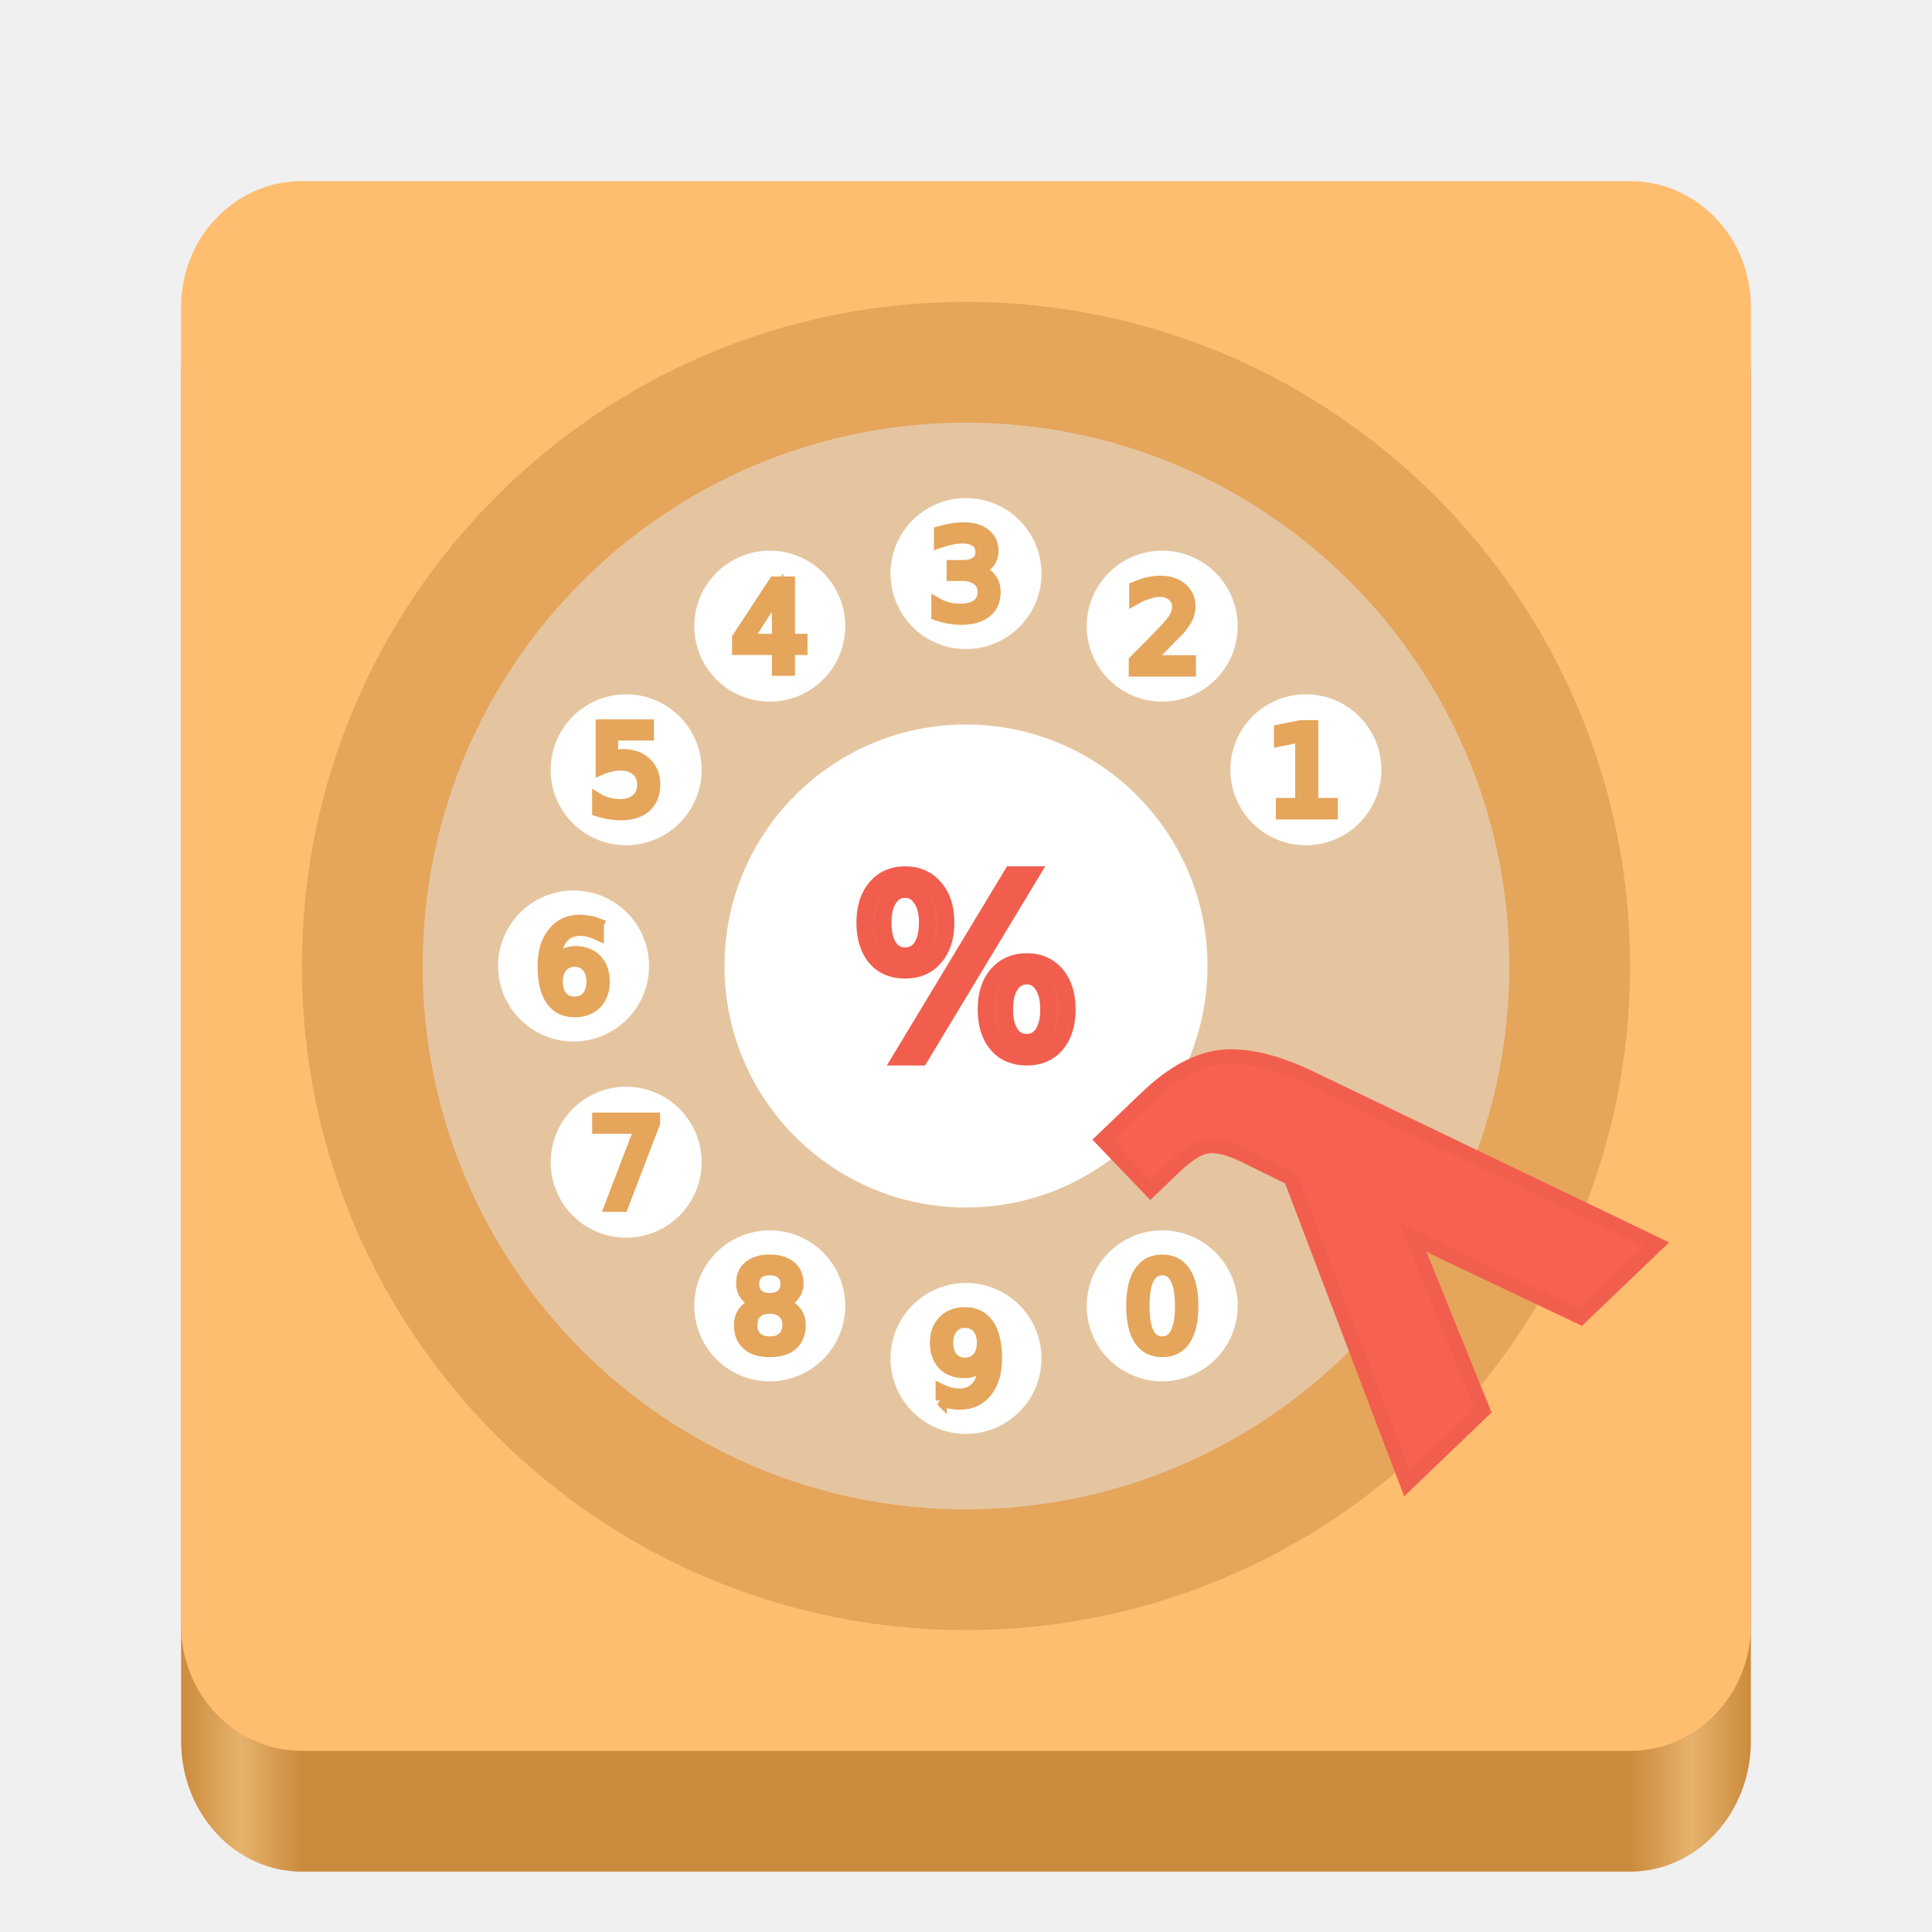
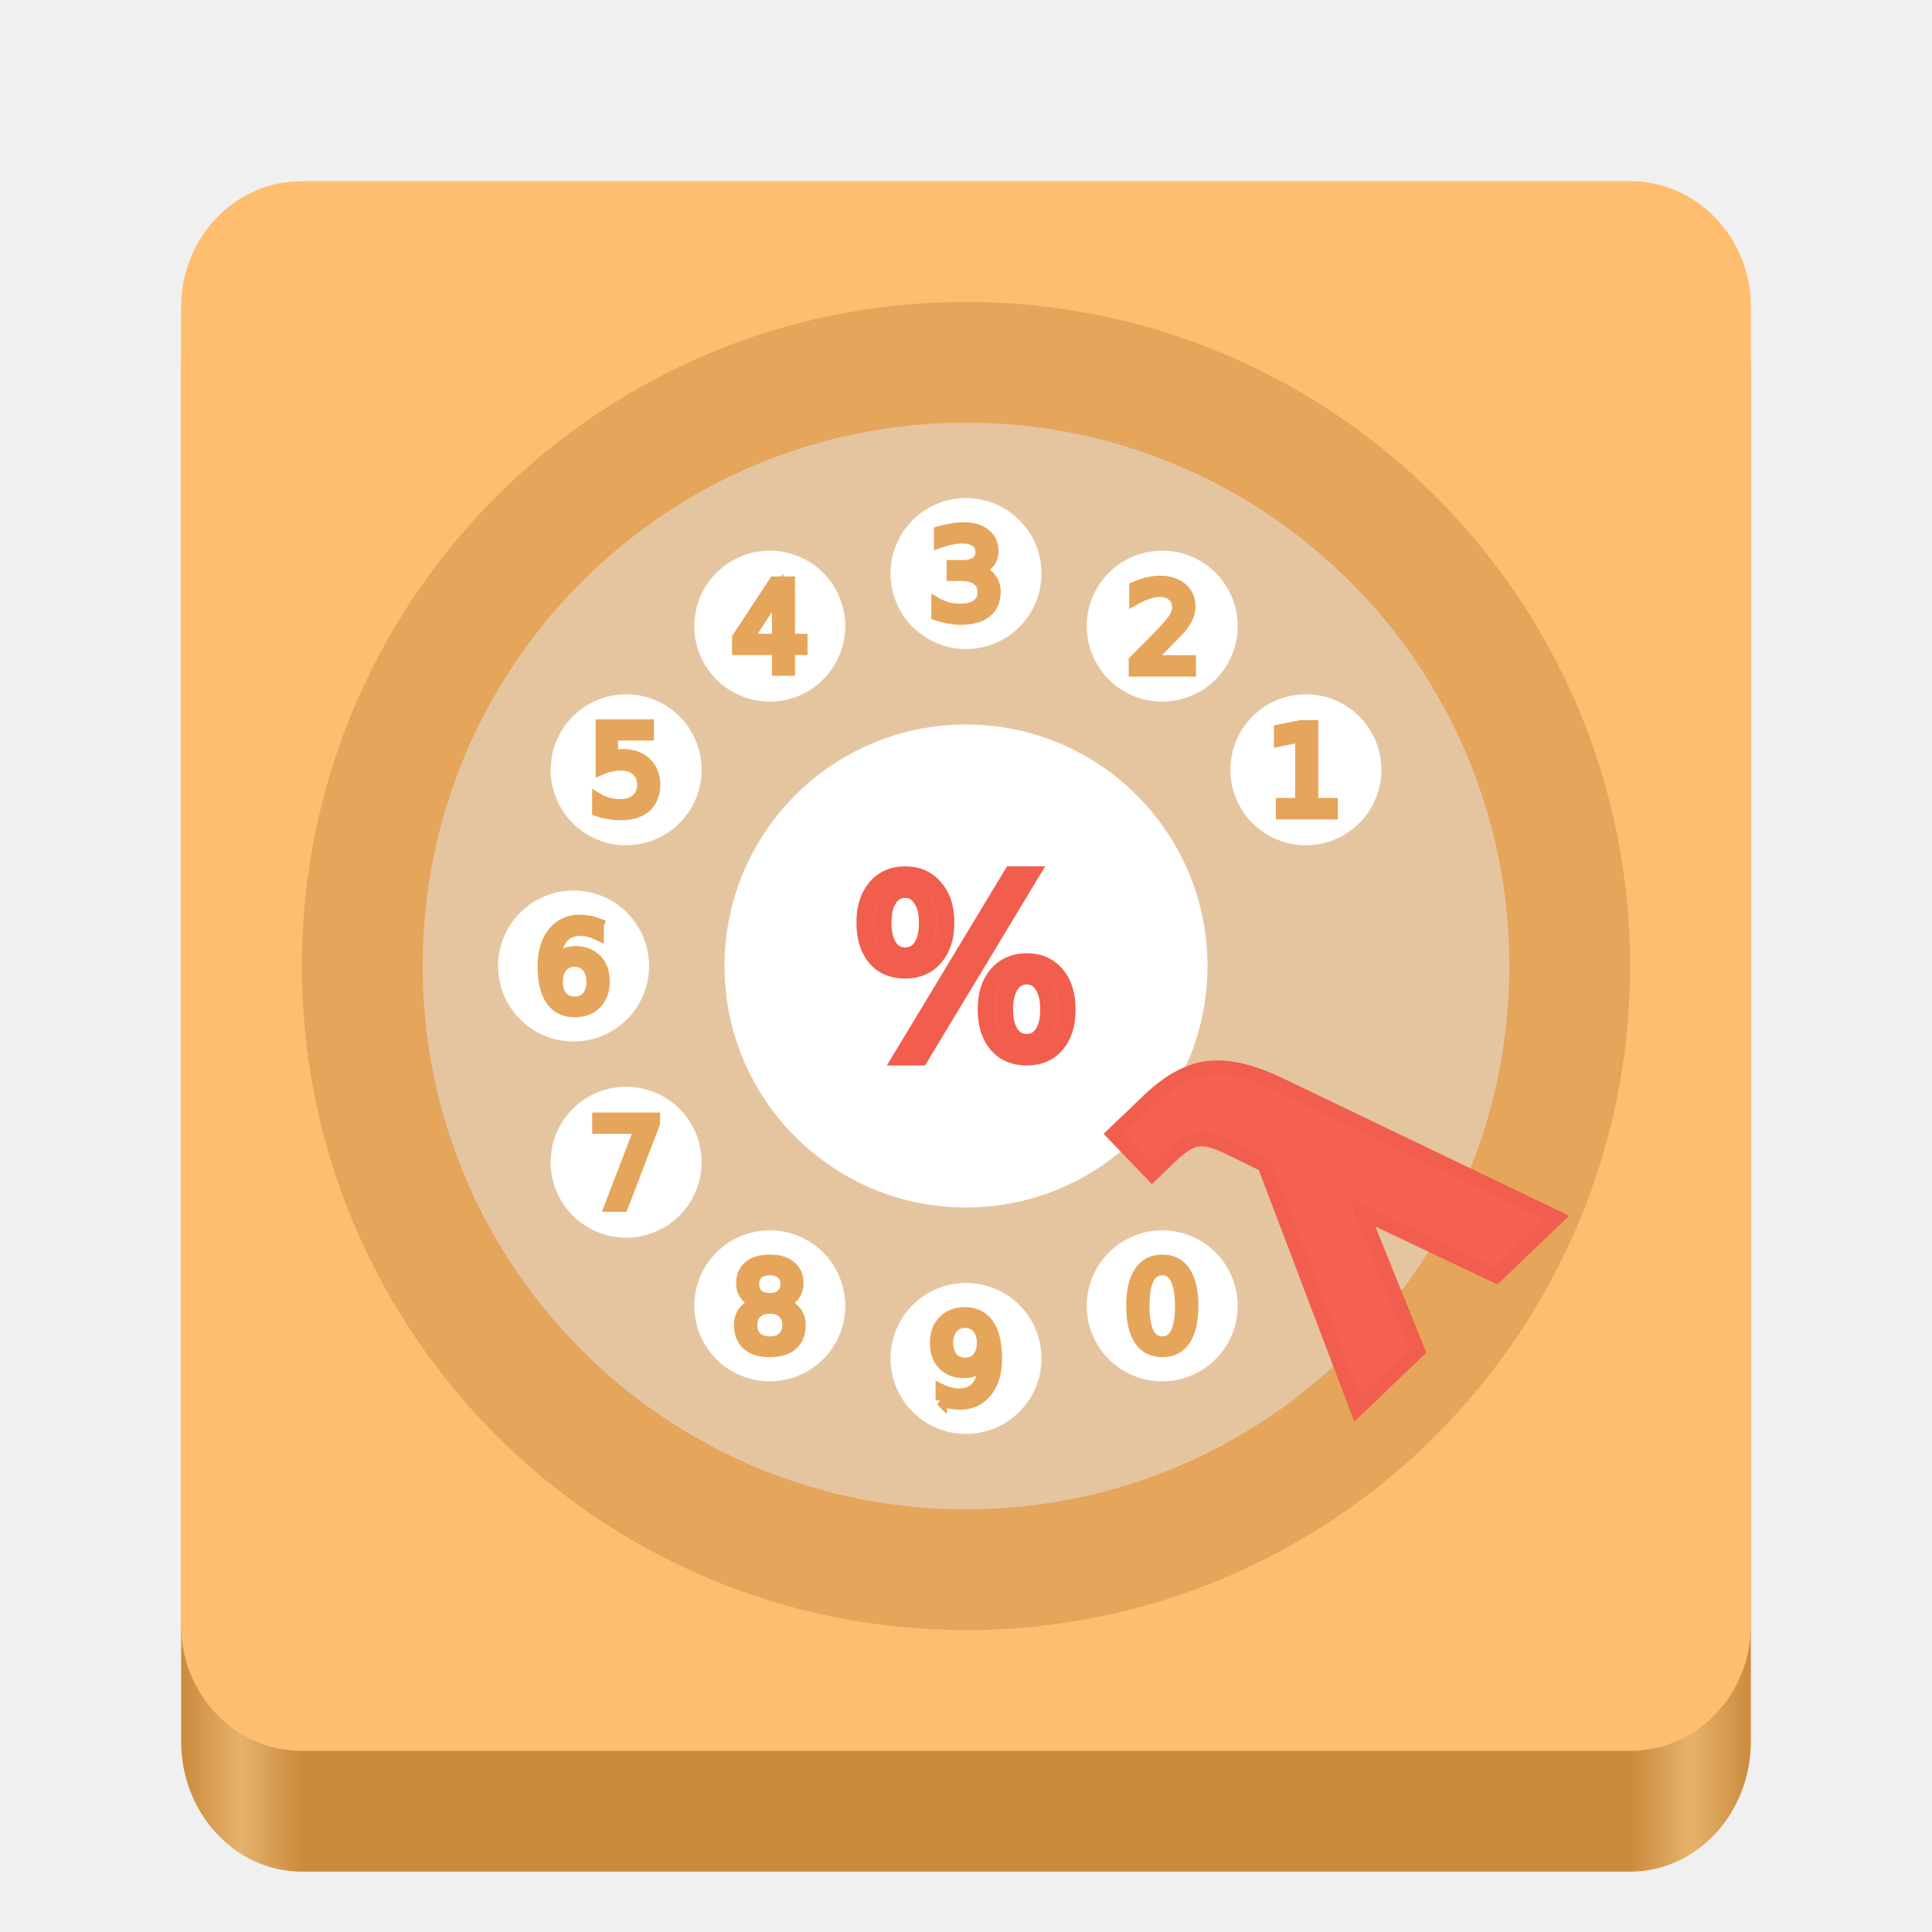
<svg xmlns="http://www.w3.org/2000/svg" height="128" viewBox="0 0 128 128" width="128">
  <linearGradient id="1" gradientTransform="matrix(.232143 0 0 .355263 -8.56691 283.6531)" gradientUnits="userSpaceOnUse" x1="88.596" x2="536.596" y1="-449.394" y2="-449.394">
    <stop offset="0" stop-color="#cb8b3d" />
    <stop offset=".038" stop-color="#e6b26c" />
    <stop offset=".077" stop-color="#cb8b3d" />
    <stop offset=".923" stop-color="#cb8b3d" />
    <stop offset=".962" stop-color="#e6b26c" />
    <stop offset="1" stop-color="#cb8b3d" />
  </linearGradient>
  <linearGradient id="b" gradientUnits="userSpaceOnUse" x1="28" x2="100" y1="232" y2="232">
    <stop offset="1" stop-color="#e5c5a0" />
    <stop offset="1" stop-color="#e5a55b" stop-opacity="0" />
  </linearGradient>
  <path d="m20 16h88c4.418 0 8 3.867 8 8.641v90.719c0 4.773-3.582 8.641-8 8.641h-88c-4.418 0-8-3.867-8-8.641v-90.719c0-4.773 3.582-8.641 8-8.641zm0 0" fill="url(#1)" />
  <path d="m20 12h88c4.418 0 8 3.727 8 8.32v87.359c0 4.594-3.582 8.32-8 8.32h-88c-4.418 0-8-3.727-8-8.32v-87.359c0-4.594 3.582-8.32 8-8.32zm0 0" fill="#ffbe6f" />
  <path d="m107.668 64c0 24.117-19.551 43.668-43.668 43.668s-43.668-19.551-43.668-43.668 19.551-43.668 43.668-43.668 43.668 19.551 43.668 43.668zm0 0" fill="#e5a55b" stroke="#e5a55b" stroke-width=".663" />
  <path d="m99.445 232c0 19.578-15.867 35.445-35.445 35.445s-35.445-15.867-35.445-35.445 15.867-35.445 35.445-35.445 35.445 15.867 35.445 35.445zm0 0" fill="#e5c5a0" stroke="url(#b)" stroke-width="1.107" transform="translate(0 -168)" />
  <path d="m79.754 64c0 8.699-7.055 15.754-15.754 15.754s-15.754-7.055-15.754-15.754 7.055-15.754 15.754-15.754 15.754 7.055 15.754 15.754zm0 0" fill="#fff" stroke="#fff" stroke-width=".492" />
-   <path d="m-89.297-122.826-.952-2.608c-.294-.789-.639-1.332-1.032-1.626-.386-.289-1.062-.437-2.031-.436l-1.749.002-.001-3.659 3.218.002c1.886-0 3.338.402 4.362 1.202 1.019.805 1.883 2.149 2.593 4.031l7.108 18.955-5.561-.001-3.469-9.14-3.641 9.139-5.563.002zm-7.67-13.675" fill="#f66151" stroke="#f15e4e" stroke-width=".75" transform="matrix(.907522 -.869807 .869807 .907522 273.3892 111.8582)" />
+   <path d="m-90.827-125.265-.768-2.096c-.242-.632-.515-1.066-.828-1.297-.306-.237-.845-.358-1.625-.357l-1.389-.001-0-2.923 2.56.001c1.51.001 2.673.324 3.487.97.82.635 1.515 1.711 2.077 3.217l5.686 15.156-4.437-0-2.779-7.313-2.924 7.313-4.437-0zm-6.142-10.958" fill="#f66151" stroke="#f15e4e" stroke-width=".75" transform="matrix(.907522 -.869807 .869807 .907522 275.157 111.8582)" />
  <g fill="#fff" stroke="#fff" stroke-width=".917">
    <path d="m42.543 64c0 2.508-2.035 4.543-4.543 4.543s-4.543-2.035-4.543-4.543 2.035-4.543 4.543-4.543 4.543 2.035 4.543 4.543zm0 0" />
    <path d="m68.543 90c0 2.508-2.035 4.543-4.543 4.543s-4.543-2.035-4.543-4.543 2.035-4.543 4.543-4.543 4.543 2.035 4.543 4.543zm0 0" />
    <path d="m68.543 38c0 2.508-2.035 4.543-4.543 4.543s-4.543-2.035-4.543-4.543 2.035-4.543 4.543-4.543 4.543 2.035 4.543 4.543zm0 0" />
    <path d="m-164.376 145.425c0 2.508-2.032 4.543-4.54 4.543-2.508 0-4.545-2.036-4.545-4.543s2.034-4.539 4.542-4.539 4.543 2.032 4.543 4.54zm0 0" transform="matrix(.5 -.866025 .866025 .5 0 -168)" />
    <path d="m-56.032 258.918c-0 2.508-2.035 4.54-4.543 4.54-2.508-0-4.542-2.031-4.542-4.539s2.037-4.543 4.545-4.543 4.54 2.035 4.54 4.543zm0 0" transform="matrix(.866025 -.5 .5 .866025 0 -168)" />
    <path d="m-56.032 206.917c-0 2.508-2.037 4.543-4.545 4.543s-4.54-2.035-4.54-4.543c0-2.508 2.035-4.54 4.543-4.54s4.542 2.031 4.542 4.539zm0 0" transform="matrix(.866025 -.5 .5 .866025 0 -168)" />
    <path d="m175.968 194.919c0 2.508-2.034 4.539-4.542 4.539-2.508 0-4.543-2.032-4.543-4.54-0-2.508 2.032-4.543 4.54-4.543s4.545 2.036 4.545 4.543zm0 0" transform="matrix(.866025 .5 -.5 .866025 0 -168)" />
    <path d="m175.968 142.917c0 2.508-2.032 4.543-4.54 4.543s-4.545-2.036-4.545-4.543 2.034-4.539 4.542-4.539 4.543 2.032 4.543 4.54zm0 0" transform="matrix(.866025 .5 -.5 .866025 0 -168)" />
    <g transform="matrix(.5 .866025 -.866025 .5 0 -168)">
      <path d="m237.46 86.575c-0 2.508-2.035 4.54-4.543 4.54s-4.542-2.031-4.542-4.539c0-2.508 2.037-4.543 4.545-4.543 2.508 0 4.54 2.035 4.54 4.543zm0 0" />
      <path d="m237.461 34.573c-0 2.508-2.037 4.543-4.545 4.543-2.508-0-4.54-2.035-4.54-4.543s2.035-4.54 4.543-4.54 4.542 2.031 4.542 4.539zm0 0" />
    </g>
  </g>
  <path d="m68.031 64.676c-.457 0-.816.199-1.07.594-.262.379-.387.922-.387 1.613 0 .672.125 1.203.387 1.594.254.383.613.57 1.07.57.437 0 .785-.188 1.047-.57.254-.391.387-.922.387-1.594 0-.68-.133-1.215-.387-1.613-.262-.395-.609-.594-1.047-.594zm0-.977c.82 0 1.469.289 1.957.863.484.563.727 1.336.727 2.32 0 .977-.242 1.75-.727 2.324-.488.563-1.137.84-1.957.84-.836 0-1.496-.277-1.98-.84-.488-.574-.73-1.348-.73-2.324 0-.984.242-1.758.73-2.32.5-.574 1.16-.863 1.98-.863zm-8.059-4.758c-.453 0-.813.199-1.066.594-.262.379-.387.91-.387 1.59 0 .684.125 1.227.387 1.617.254.383.613.57 1.066.57.457 0 .809-.188 1.07-.57.258-.391.387-.934.387-1.617 0-.68-.137-1.211-.41-1.59-.262-.395-.605-.594-1.047-.594zm7.055-1h1.254l-7.305 12.105h-1.254zm-7.055 0c.82 0 1.469.289 1.957.863.504.563.754 1.34.754 2.32 0 .977-.25 1.75-.754 2.324-.488.563-1.137.84-1.957.84-.836 0-1.496-.277-1.977-.84-.473-.574-.707-1.348-.707-2.324 0-.965.238-1.738.727-2.32.484-.574 1.141-.863 1.957-.863zm-3.57-2.969" fill="#f66151" stroke="#f15e4e" stroke-width="1.092" />
  <g fill="#e5a55b" stroke="#e5a55b" stroke-width=".75">
    <path d="m84.902 53.242h1.281v-4.438l-1.406.281v-.719l1.406-.281h.781v5.156h1.297v.672h-3.359zm-1-6.75" />
    <path d="m64.719 37.773c.375.07.664.242.875.5.219.25.328.562.328.938 0 .586-.195 1.031-.594 1.344-.398.312-.961.469-1.688.469-.25 0-.508-.031-.766-.078-.25-.039-.516-.109-.797-.203v-.766c.219.125.461.227.719.297.258.062.531.094.812.094.5 0 .883-.102 1.141-.297.258-.195.391-.484.391-.859 0-.344-.125-.609-.375-.797-.242-.195-.57-.297-1-.297h-.672v-.641h.703c.383 0 .68-.078.891-.234.211-.156.312-.383.312-.672 0-.305-.109-.531-.328-.688-.211-.164-.508-.25-.906-.25-.219 0-.453.023-.703.078-.242.039-.508.117-.812.219v-.703c.305-.086.586-.148.844-.188.258-.039.508-.062.75-.062.594 0 1.062.133 1.406.406.352.273.531.641.531 1.109 0 .32-.094.594-.281.812-.18.219-.438.375-.781.469zm-3.25-4.289" />
    <path d="m51.516 39.258-2 3.109h2zm-.219-.688h1v3.797h.828v.656h-.828v1.375h-.781v-1.375h-2.641v-.766zm-2.812-1.598" />
    <path d="m39.84 48.031h3.109v.656h-2.375v1.438c.113-.039.227-.07.344-.094.113-.02.227-.031.344-.031.645 0 1.156.184 1.531.547.383.355.578.836.578 1.438 0 .625-.199 1.117-.594 1.469-.387.344-.934.516-1.641.516-.25 0-.5-.023-.75-.062-.25-.043-.512-.102-.781-.188v-.797c.227.137.469.234.719.297s.516.094.797.094c.445 0 .801-.117 1.062-.359.27-.238.406-.562.406-.969s-.137-.723-.406-.953c-.262-.238-.617-.359-1.062-.359-.211 0-.422.027-.641.078-.211.043-.422.109-.641.203zm-.859-1.598" />
    <path d="m38.07 63.68c-.359 0-.641.125-.844.375-.211.242-.312.57-.312.984 0 .414.102.75.312 1 .203.242.484.359.844.359.352 0 .633-.117.844-.359.203-.25.312-.586.312-1 0-.414-.109-.742-.312-.984-.211-.25-.492-.375-.844-.375zm1.562-2.469v.719c-.203-.094-.398-.164-.594-.219-.203-.055-.398-.078-.594-.078-.523 0-.922.18-1.203.531-.273.352-.43.883-.469 1.594.156-.227.344-.398.578-.516.227-.125.484-.188.766-.188.578 0 1.047.18 1.391.531.344.352.516.836.516 1.453 0 .602-.18 1.086-.531 1.453-.359.352-.828.531-1.422.531-.68 0-1.195-.258-1.547-.766-.359-.523-.531-1.273-.531-2.25 0-.93.219-1.664.656-2.203.438-.555 1.023-.828 1.766-.828.195 0 .391.023.594.062.195.031.406.086.625.172zm-4.203-1.727" />
    <path d="m39.609 74.086h3.75v.328l-2.109 5.5h-.828l1.984-5.172h-2.797zm-.656-1.594" />
    <path d="m51.004 86.664c-.375 0-.672.102-.891.297-.211.199-.312.477-.312.828 0 .355.102.633.312.828.219.199.516.297.891.297s.664-.098.875-.297c.219-.207.328-.484.328-.828 0-.352-.109-.629-.328-.828-.211-.195-.5-.297-.875-.297zm-.797-.344c-.336-.082-.594-.238-.781-.469-.188-.227-.281-.508-.281-.844 0-.469.16-.836.484-1.109.332-.27.789-.406 1.375-.406.582 0 1.035.137 1.359.406.332.273.5.641.5 1.109 0 .336-.094.617-.281.844-.188.23-.449.387-.781.469.375.094.664.273.875.531.219.25.328.562.328.938 0 .562-.172.996-.516 1.297-.344.305-.84.453-1.484.453-.648 0-1.141-.148-1.484-.453-.344-.301-.516-.734-.516-1.297 0-.375.102-.688.312-.938.219-.258.516-.438.891-.531zm-.281-1.25c0 .305.094.543.281.719.188.168.453.25.797.25.332 0 .594-.082.781-.25.195-.176.297-.414.297-.719 0-.301-.102-.535-.297-.703-.188-.164-.449-.25-.781-.25-.344 0-.609.086-.797.25-.188.168-.281.402-.281.703zm-1.469-3.066" />
    <path d="m62.359 92.789v-.719c.195.094.395.164.594.219.207.055.41.078.609.078.52 0 .914-.18 1.188-.531.281-.352.441-.883.484-1.594-.156.219-.352.391-.578.516-.23.117-.484.172-.766.172-.586 0-1.047-.172-1.391-.516-.344-.352-.516-.836-.516-1.453 0-.602.176-1.086.531-1.438.352-.367.828-.547 1.422-.547.676 0 1.191.258 1.547.781.352.508.531 1.258.531 2.25 0 .914-.219 1.648-.656 2.203-.438.539-1.027.812-1.766.812-.199 0-.402-.023-.609-.062-.199-.031-.406-.086-.625-.172zm1.578-2.469c.352 0 .633-.117.844-.359.207-.25.312-.586.312-1 0-.414-.105-.742-.312-.984-.211-.25-.492-.375-.844-.375-.355 0-.637.125-.844.375-.211.242-.312.57-.312.984 0 .414.102.75.312 1 .207.242.488.359.844.359zm-2.453-4.836" />
    <path d="m77.004 84.117c-.406 0-.715.203-.922.609-.199.398-.297.996-.297 1.797 0 .793.098 1.391.297 1.797.207.398.516.594.922.594s.707-.195.906-.594c.207-.406.312-1.004.312-1.797 0-.801-.105-1.398-.312-1.797-.199-.406-.5-.609-.906-.609zm0-.625c.656 0 1.156.262 1.5.781.344.512.516 1.262.516 2.25 0 .98-.172 1.73-.516 2.25-.344.512-.844.766-1.5.766s-1.156-.254-1.5-.766c-.344-.52-.516-1.27-.516-2.25 0-.988.172-1.738.516-2.25.344-.52.844-.781 1.5-.781zm-2.547-1.488" />
    <path d="m76.094 43.781h2.766v.672h-3.703v-.672c.289-.301.695-.711 1.219-1.234.52-.531.844-.867.969-1.016.258-.281.438-.52.531-.719.102-.195.156-.391.156-.578 0-.312-.109-.566-.328-.766-.219-.195-.5-.297-.844-.297-.25 0-.516.047-.797.141-.273.086-.562.215-.875.391v-.797c.32-.133.617-.234.891-.297.281-.062.535-.094.766-.094.602 0 1.082.152 1.438.453.363.305.547.703.547 1.203 0 .242-.047.469-.141.688s-.258.477-.484.766c-.074.074-.289.293-.641.656-.344.355-.836.855-1.469 1.5zm-1.531-6.754" />
  </g>
</svg>
